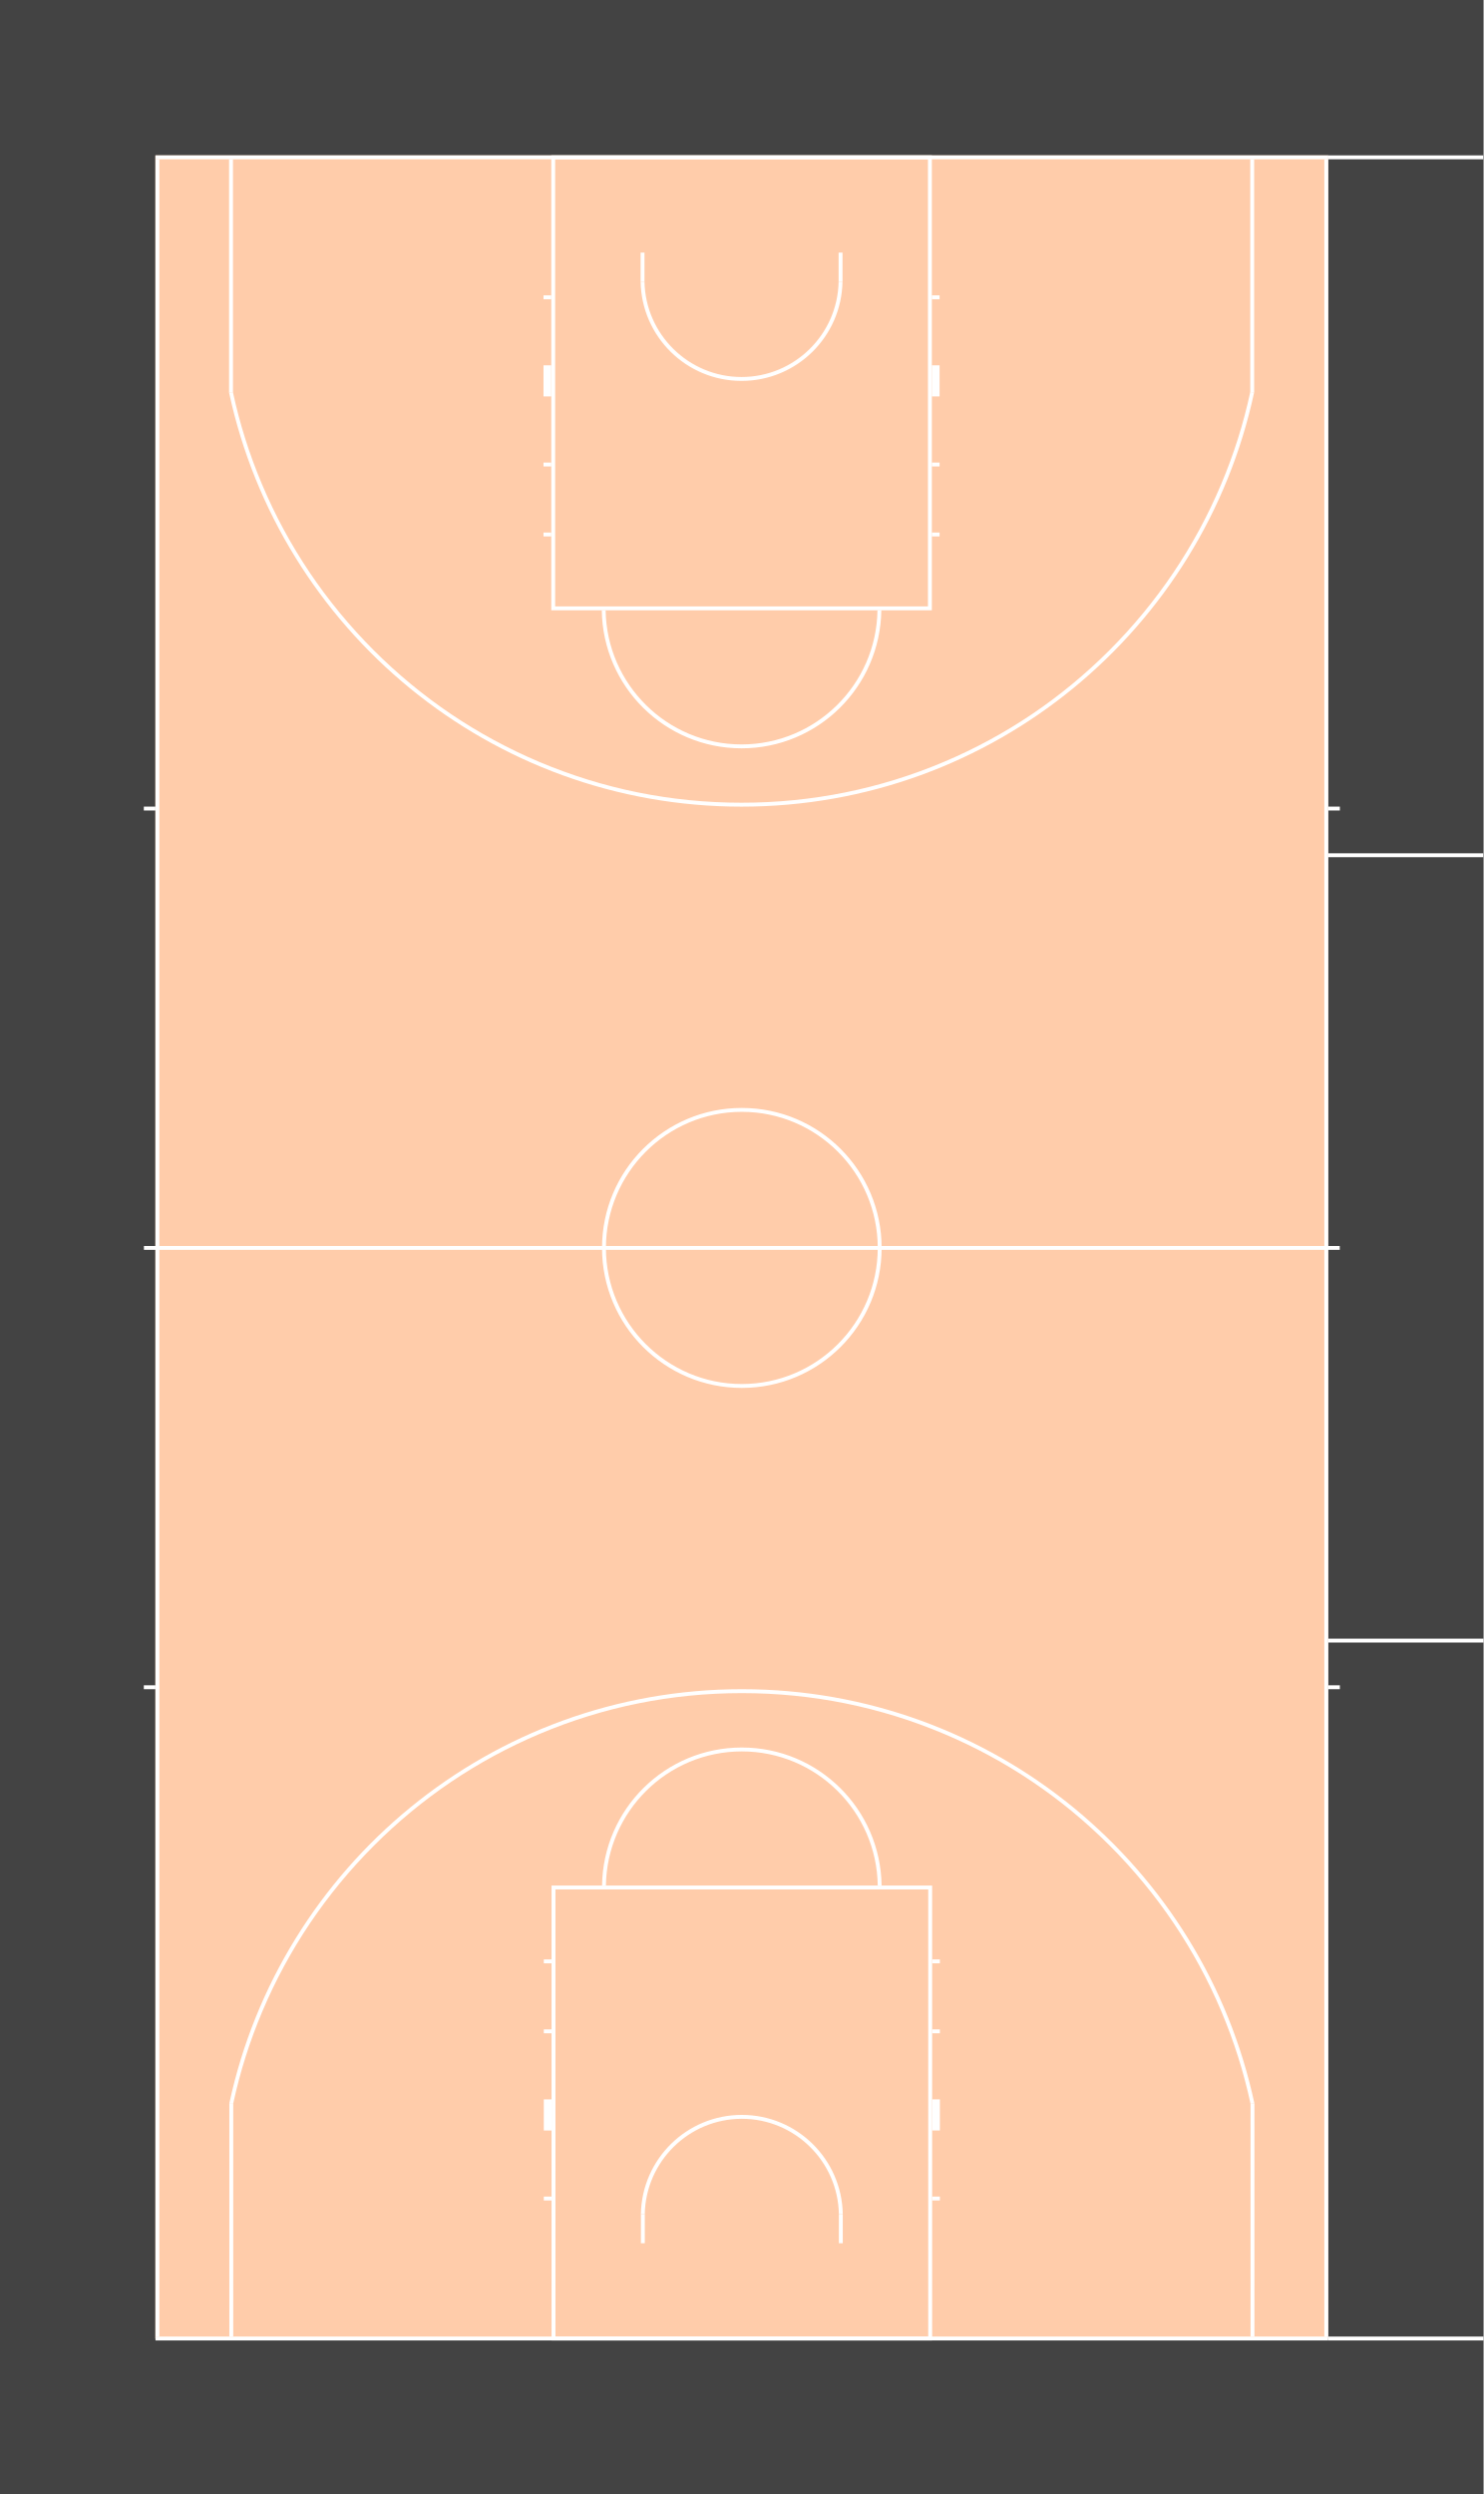
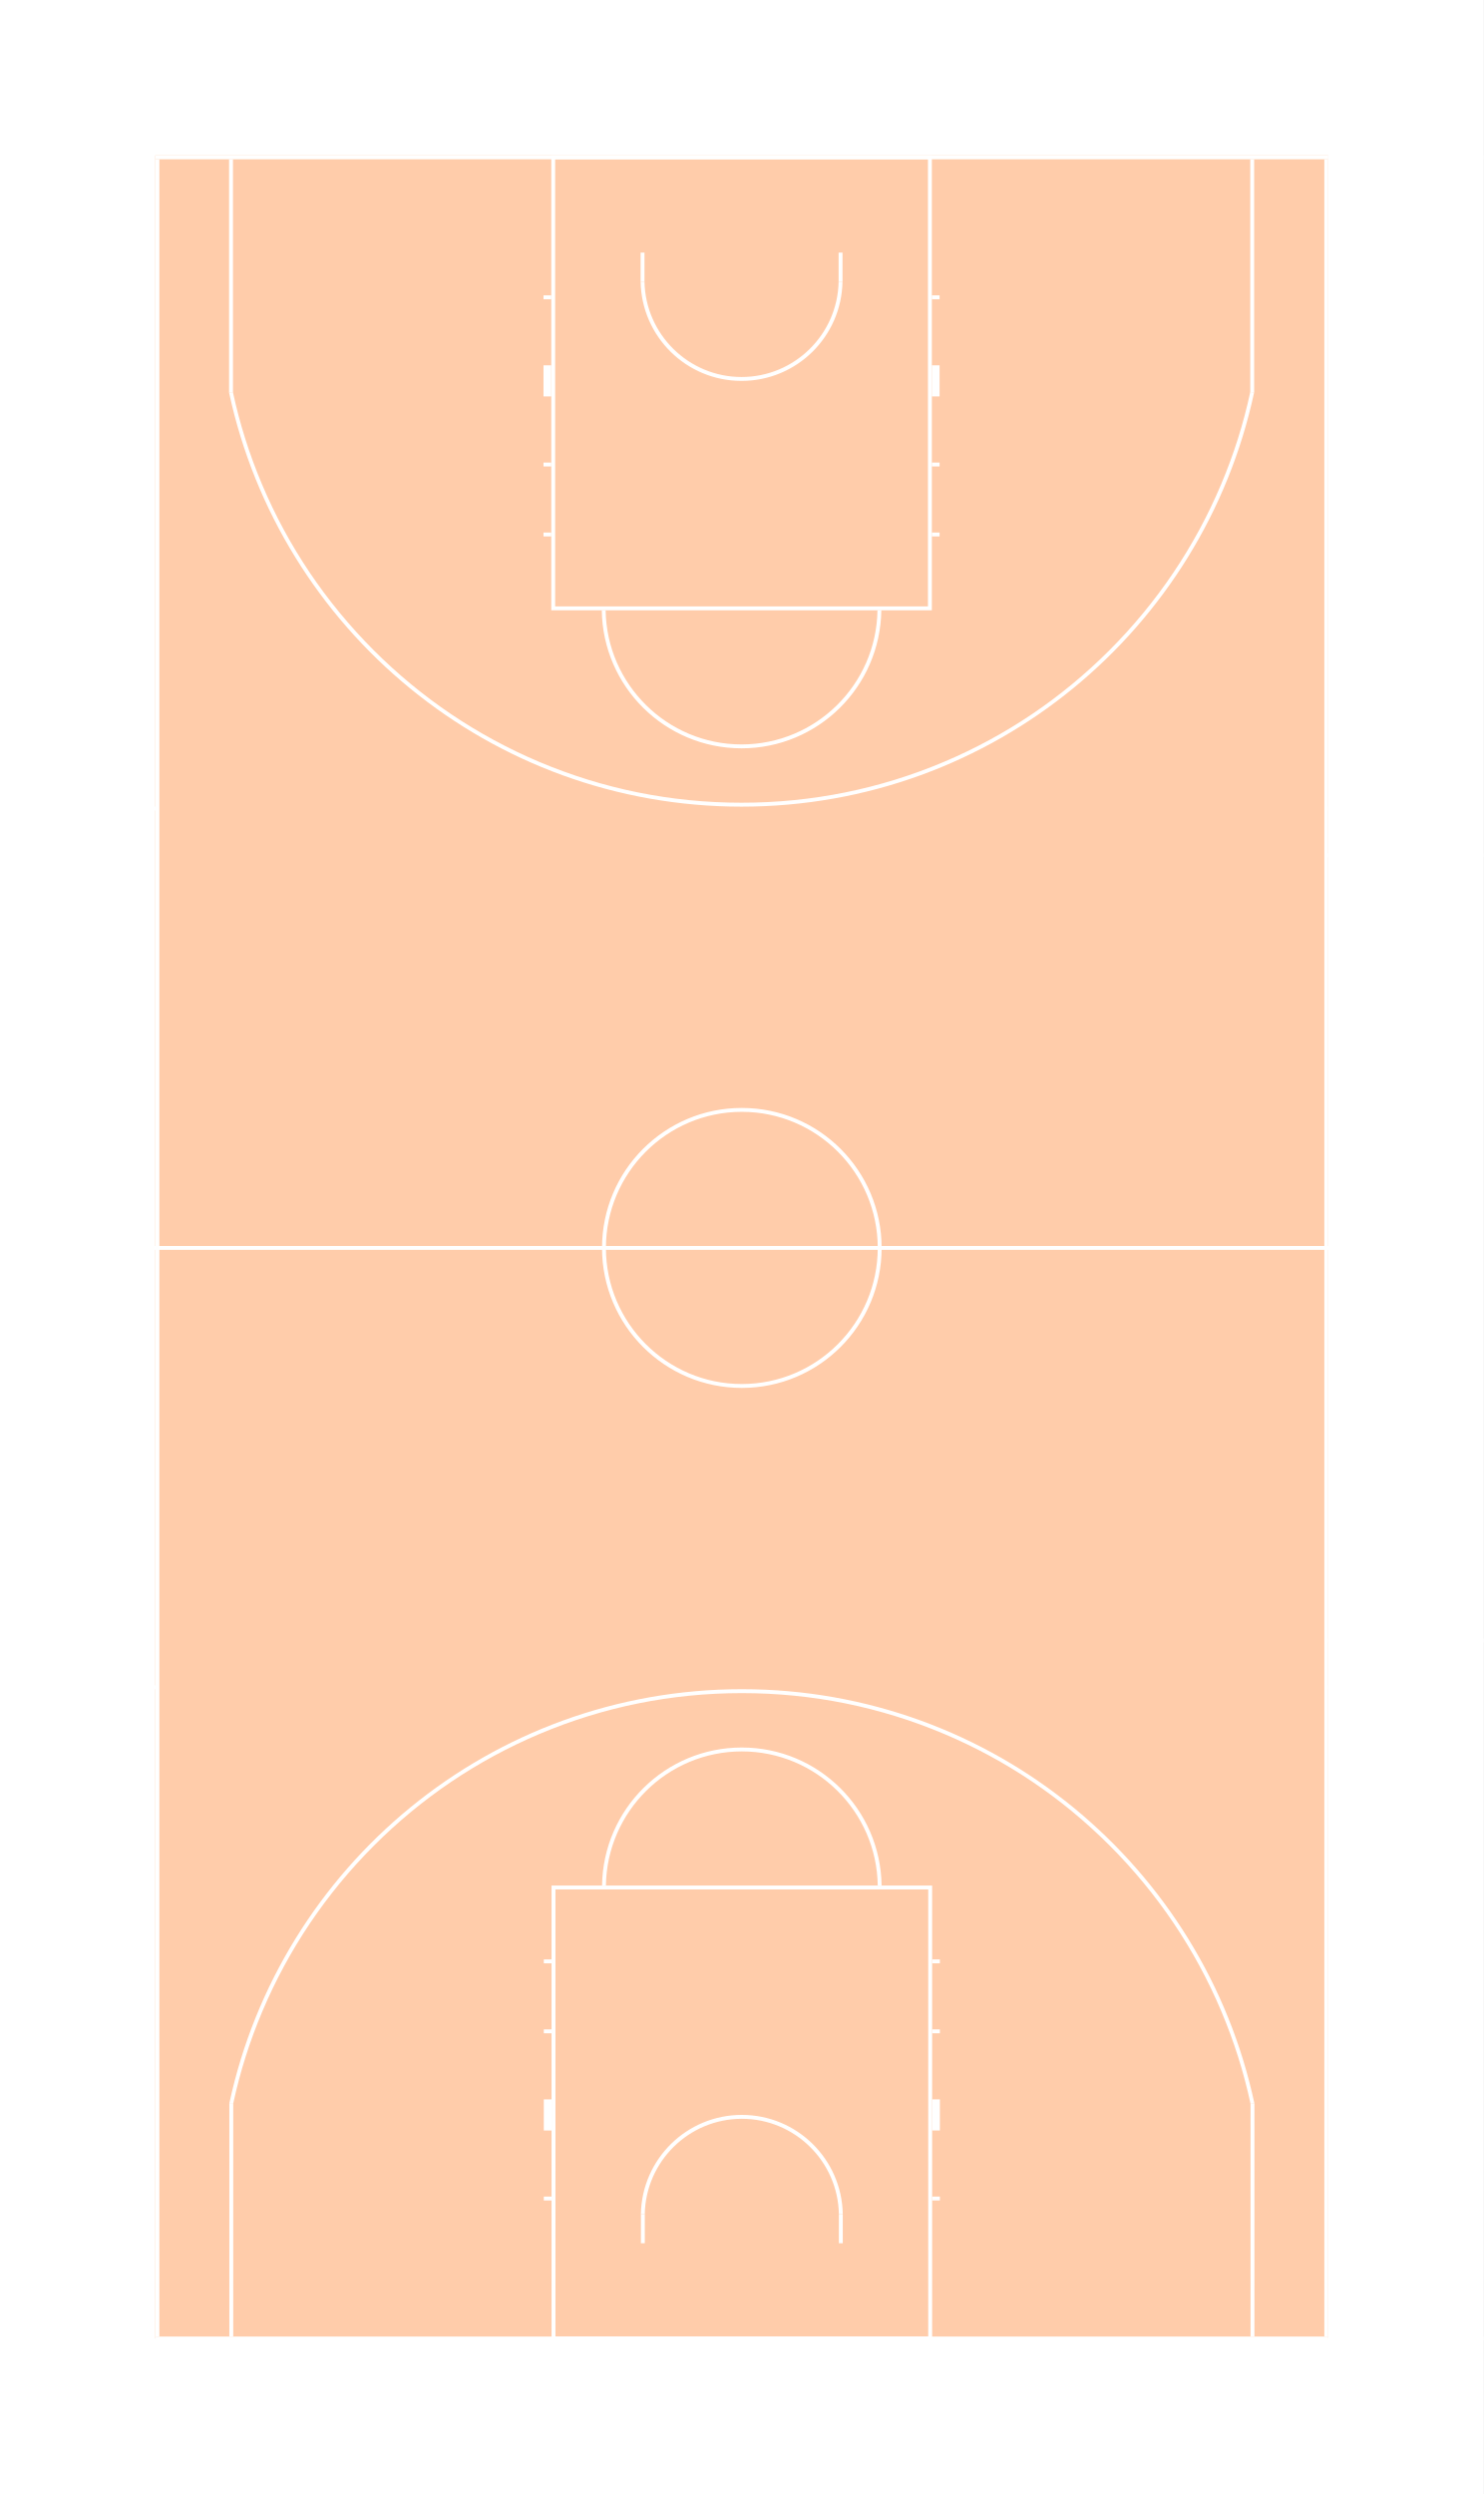
<svg xmlns="http://www.w3.org/2000/svg" version="1.1" id="Layer_1" x="0px" y="0px" viewBox="0 0 541.42 909.92" style="enable-background:new 0 0 541.42 909.92;" xml:space="preserve">
  <defs id="defs1702" />
  <style type="text/css" id="style1593">
	.st0{fill:#C2B59B;}
	.st1{fill:#58595B;}
	.st2{fill:#FFFFFF;}
</style>
  <g id="g1697">
    <g id="Floor_Markings" style="display:inline">
      <rect x="28.35" y="28.35" class="st0" width="484.72" height="853.23" id="rect1595" style="fill:#ffccaa;fill-opacity:1" />
-       <path class="st1" d="M 484.72,56.69 V 853.23 H 56.69 V 56.69 H 484.72 M 541.42,0 H 0 v 909.92 h 541.42 z" id="path1597" style="fill:#434343" />
+       <path class="st1" d="M 484.72,56.69 V 853.23 H 56.69 V 56.69 H 484.72 M 541.42,0 H 0 v 909.92 h 541.42 z" id="path1597" style="fill:#ffffff" />
    </g>
    <g id="Court_Markings">
      <g id="Boundary_Line_and_Centre_Line">
        <g id="Boundary_Line">
          <rect x="56.74" y="58.11" class="st2" width="1.42" height="794.36" id="rect1600" />
          <rect x="483.31" y="58.11" class="st2" width="1.42" height="794.36" id="rect1602" />
          <rect x="56.74" y="56.69" class="st2" width="427.99" height="1.42" id="rect1604" />
          <rect x="56.74" y="852.48" class="st2" width="427.99" height="1.42" id="rect1606" />
        </g>
        <rect x="52.53" y="454.59" class="st2" width="436.41" height="1.41" id="rect1609" />
        <path id="Centre_Circle_00000070833358215776187290000005064515555768438672_" class="st2" d="M270.73,405.65     c27.35,0,49.6,22.27,49.6,49.65s-22.25,49.65-49.6,49.65c-27.35,0-49.6-22.27-49.6-49.65S243.38,405.65,270.73,405.65      M270.73,404.23c-28.18,0-51.02,22.86-51.02,51.07s22.84,51.07,51.02,51.07s51.02-22.86,51.02-51.07S298.91,404.23,270.73,404.23     L270.73,404.23z" />
      </g>
      <g id="_x33__Point_Line">
        <rect x="83.7" y="767.3" class="st2" width="1.42" height="85.18" id="rect1613" />
        <rect x="456.38" y="767.43" class="st2" width="1.42" height="85.04" id="rect1615" />
        <path class="st2" d="M457.8,767.44l-1.41,0.1h-0.01c-2.47-11.52-6.04-22.79-10.67-33.74c-9.56-22.63-23.26-42.96-40.7-60.42     c-17.44-17.45-37.75-31.16-60.36-40.73c-23.41-9.91-48.28-14.93-73.91-14.93c-25.64,0-50.51,5.02-73.92,14.93     c-22.61,9.58-42.92,23.28-60.36,40.73c-17.44,17.46-31.13,37.79-40.7,60.42c-4.61,10.91-8.16,22.13-10.63,33.6h-0.01l-1.41-0.09     c18.56-86.32,95.24-151.02,187.03-151.02C362.57,616.29,439.29,681.06,457.8,767.44z" id="path1617" />
      </g>
      <g id="Key">
        <g id="Key_Base">
          <path class="st2" d="M338.76,689.35v163.13H202.71V689.35H338.76 M340.18,687.93H201.29v165.97h138.89V687.93L340.18,687.93z" id="path1620" />
          <path class="st2" d="M321.74,687.93h-1.41c-0.37-27.05-22.48-48.94-49.6-48.94c-27.12,0-49.23,21.89-49.6,48.94h-1.41      c0.37-27.87,23.06-50.36,51.01-50.36C298.68,637.57,321.37,660.05,321.74,687.93z" id="path1622" />
        </g>
        <g id="Rebound_Places">
          <rect x="340.18" y="801.41" class="st2" width="2.83" height="1.42" id="rect1625" />
          <rect x="340.18" y="765.94" class="st2" width="2.83" height="11.35" id="rect1627" />
          <rect x="340.18" y="740.41" class="st2" width="2.83" height="1.42" id="rect1629" />
          <rect x="340.18" y="714.88" class="st2" width="2.83" height="1.42" id="rect1631" />
          <rect x="198.46" y="801.41" class="st2" width="2.83" height="1.42" id="rect1633" />
          <rect x="198.46" y="765.95" class="st2" width="2.83" height="11.35" id="rect1635" />
          <rect x="198.46" y="740.41" class="st2" width="2.83" height="1.42" id="rect1637" />
          <rect x="198.46" y="714.88" class="st2" width="2.83" height="1.42" id="rect1639" />
        </g>
      </g>
      <g id="No-Charge_Circle">
        <rect x="306.15" y="807.79" class="st2" width="1.42" height="10.64" id="rect1643" />
        <path class="st2" d="M307.57,807.79h-1.42c-0.37-19.23-16.11-34.76-35.42-34.76c-19.31,0-35.05,15.53-35.42,34.76h-1.42     c0.37-20.05,16.72-36.18,36.84-36.18C290.85,771.61,307.2,787.75,307.57,807.79z" id="path1645" />
        <rect x="233.9" y="807.79" class="st2" width="1.42" height="10.64" id="rect1647" />
      </g>
      <rect id="Throw-in_Line" x="52.49" y="614.87" class="st2" width="4.25" height="1.42" />
      <g id="Team_Bench_Area">
        <rect id="Team_Bench_00000088106750679376283670000012279022595219760517_" x="484.73" y="597.85" class="st2" width="56.69" height="1.42" />
        <rect id="Team_Bench" x="484.73" y="852.48" class="st2" width="56.69" height="1.42" />
      </g>
      <g id="Half_Markings">
        <g id="_x33__Point_Line_00000126295001213732848230000002648695590174514839_">
          <rect x="83.6" y="58.11" class="st2" width="1.42" height="85.18" id="rect1654" />
          <rect x="456.28" y="58.11" class="st2" width="1.42" height="85.04" id="rect1656" />
          <path class="st2" d="M457.7,143.15l-1.41-0.1h-0.01c-2.47,11.52-6.04,22.79-10.67,33.74c-9.56,22.63-23.26,42.96-40.7,60.42      c-17.44,17.45-37.75,31.16-60.36,40.73c-23.41,9.91-48.28,14.93-73.91,14.93c-25.64,0-50.51-5.02-73.92-14.93      c-22.61-9.58-42.92-23.28-60.36-40.73c-17.44-17.46-31.13-37.79-40.7-60.42c-4.61-10.91-8.16-22.13-10.63-33.6h-0.01l-1.41,0.09      c18.56,86.32,95.24,151.02,187.03,151.02C362.46,294.29,439.19,229.53,457.7,143.15z" id="path1658" />
        </g>
        <g id="Key_00000056419209107017033040000005191718291191303861_">
          <g id="Key_Base_00000045580905087958776380000009480438004150356358_">
            <path class="st2" d="M338.66,58.11v163.13H202.6V58.11H338.66 M340.07,56.69H201.19v165.97h138.89V56.69L340.07,56.69z" id="path1661" />
            <path class="st2" d="M321.64,222.66h-1.41c-0.37,27.05-22.48,48.94-49.6,48.94c-27.12,0-49.23-21.89-49.6-48.94h-1.41       c0.37,27.87,23.06,50.36,51.01,50.36C298.58,273.02,321.27,250.53,321.64,222.66z" id="path1663" />
          </g>
          <g id="Rebound_Places_00000133531023428113855130000003839947234106507163_">
            <rect x="340.07" y="107.76" class="st2" width="2.83" height="1.42" id="rect1666" />
            <rect x="340.07" y="133.29" class="st2" width="2.83" height="11.35" id="rect1668" />
            <rect x="340.07" y="168.76" class="st2" width="2.83" height="1.42" id="rect1670" />
            <rect x="340.07" y="194.29" class="st2" width="2.83" height="1.42" id="rect1672" />
            <rect x="198.35" y="107.76" class="st2" width="2.83" height="1.42" id="rect1674" />
            <rect x="198.35" y="133.29" class="st2" width="2.83" height="11.35" id="rect1676" />
            <rect x="198.35" y="168.76" class="st2" width="2.83" height="1.42" id="rect1678" />
            <rect x="198.35" y="194.29" class="st2" width="2.83" height="1.42" id="rect1680" />
          </g>
        </g>
        <g id="No-Charge_Circle_00000119105268069419404570000008776237732058513808_">
          <rect x="306.05" y="92.16" class="st2" width="1.42" height="10.64" id="rect1684" />
          <path class="st2" d="M307.47,102.79h-1.42c-0.37,19.23-16.11,34.76-35.42,34.76s-35.05-15.53-35.42-34.76h-1.42      c0.37,20.05,16.72,36.18,36.84,36.18S307.1,122.84,307.47,102.79z" id="path1686" />
          <rect x="233.79" y="92.16" class="st2" width="1.42" height="10.64" id="rect1688" />
        </g>
        <rect id="Throw-in_Line_00000155855732892319826830000001737842726948715944_" x="52.49" y="294.29" class="st2" width="4.25" height="1.42" />
        <g id="Team_Bench_Area_00000074407288892148501920000002787382391698087838_">
          <rect id="Team_Bench_00000085214562878665392920000002217376610200284599_" x="484.62" y="311.32" class="st2" width="56.69" height="1.42" />
          <rect id="Team_Bench_00000018940718475814950360000009421589212662107563_" x="484.62" y="56.69" class="st2" width="56.69" height="1.42" />
        </g>
        <rect id="rect1876" x="484.73" y="294.29" class="st2" width="4.25" height="1.42" />
      </g>
      <rect id="Throw-in_Line-3" x="484.73" y="614.87" class="st2" width="4.25" height="1.42" style="fill:#ffffff" />
    </g>
  </g>
  <style type="text/css" id="custom-page-zoom-css" />
</svg>
